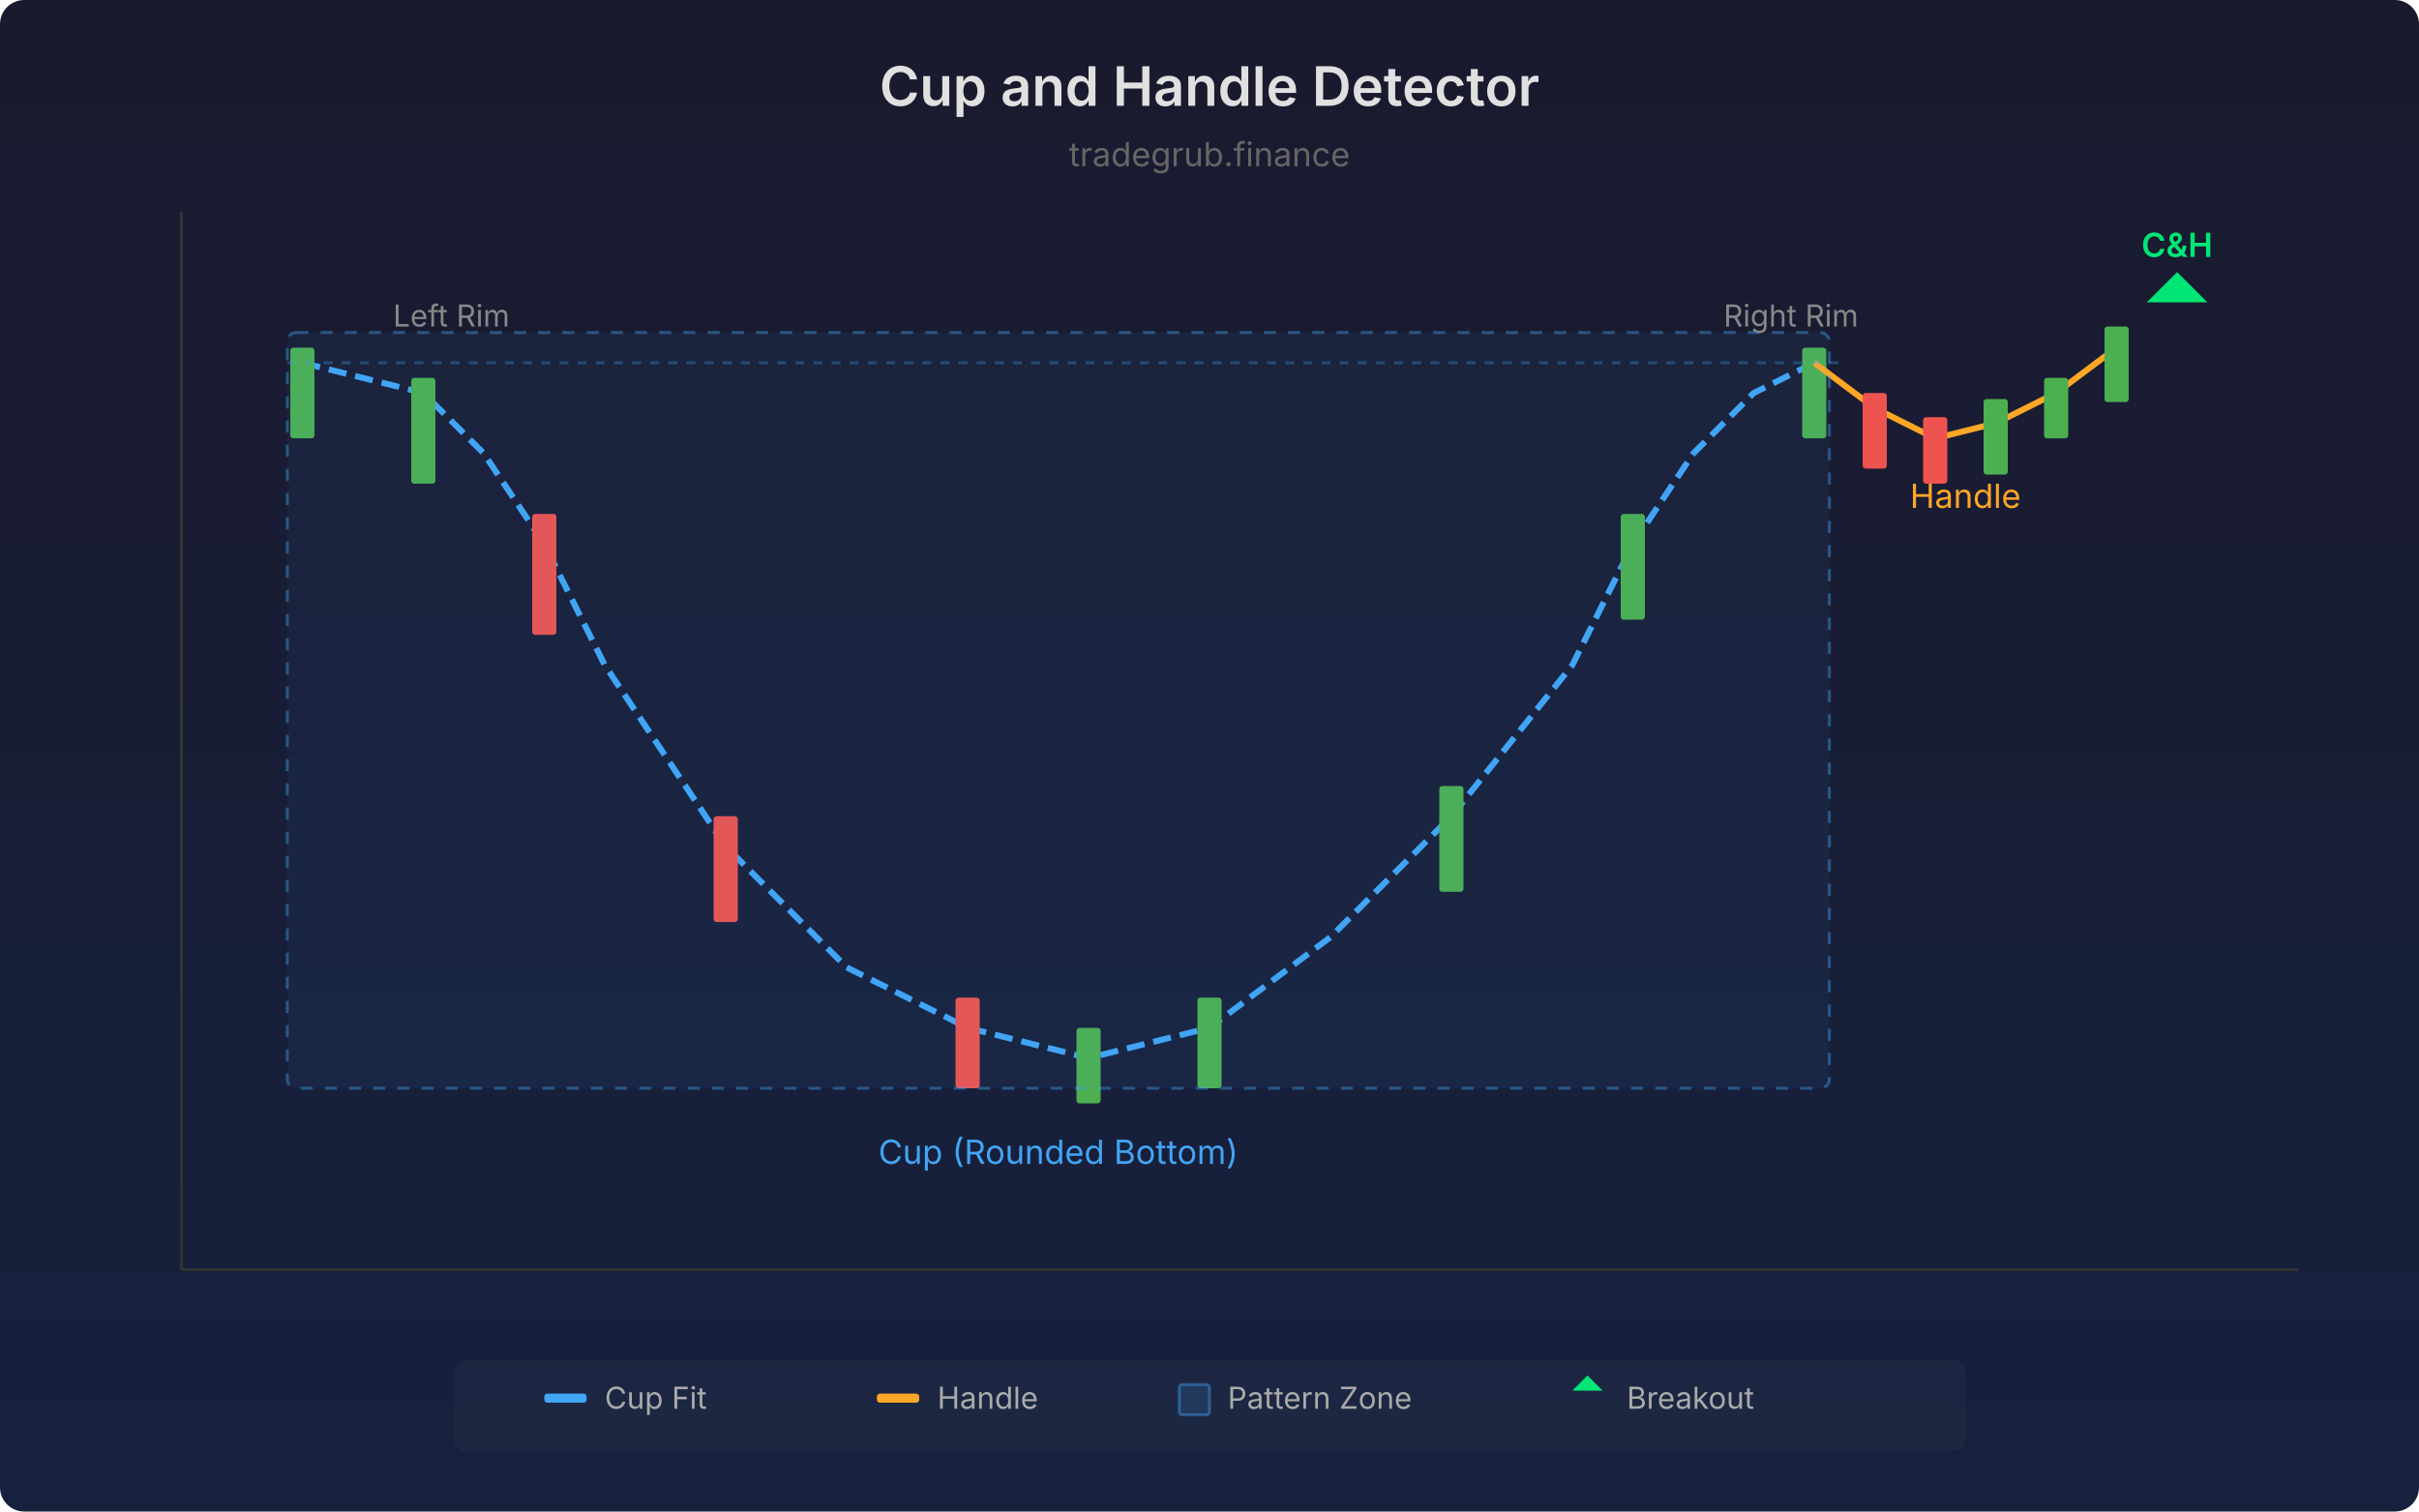
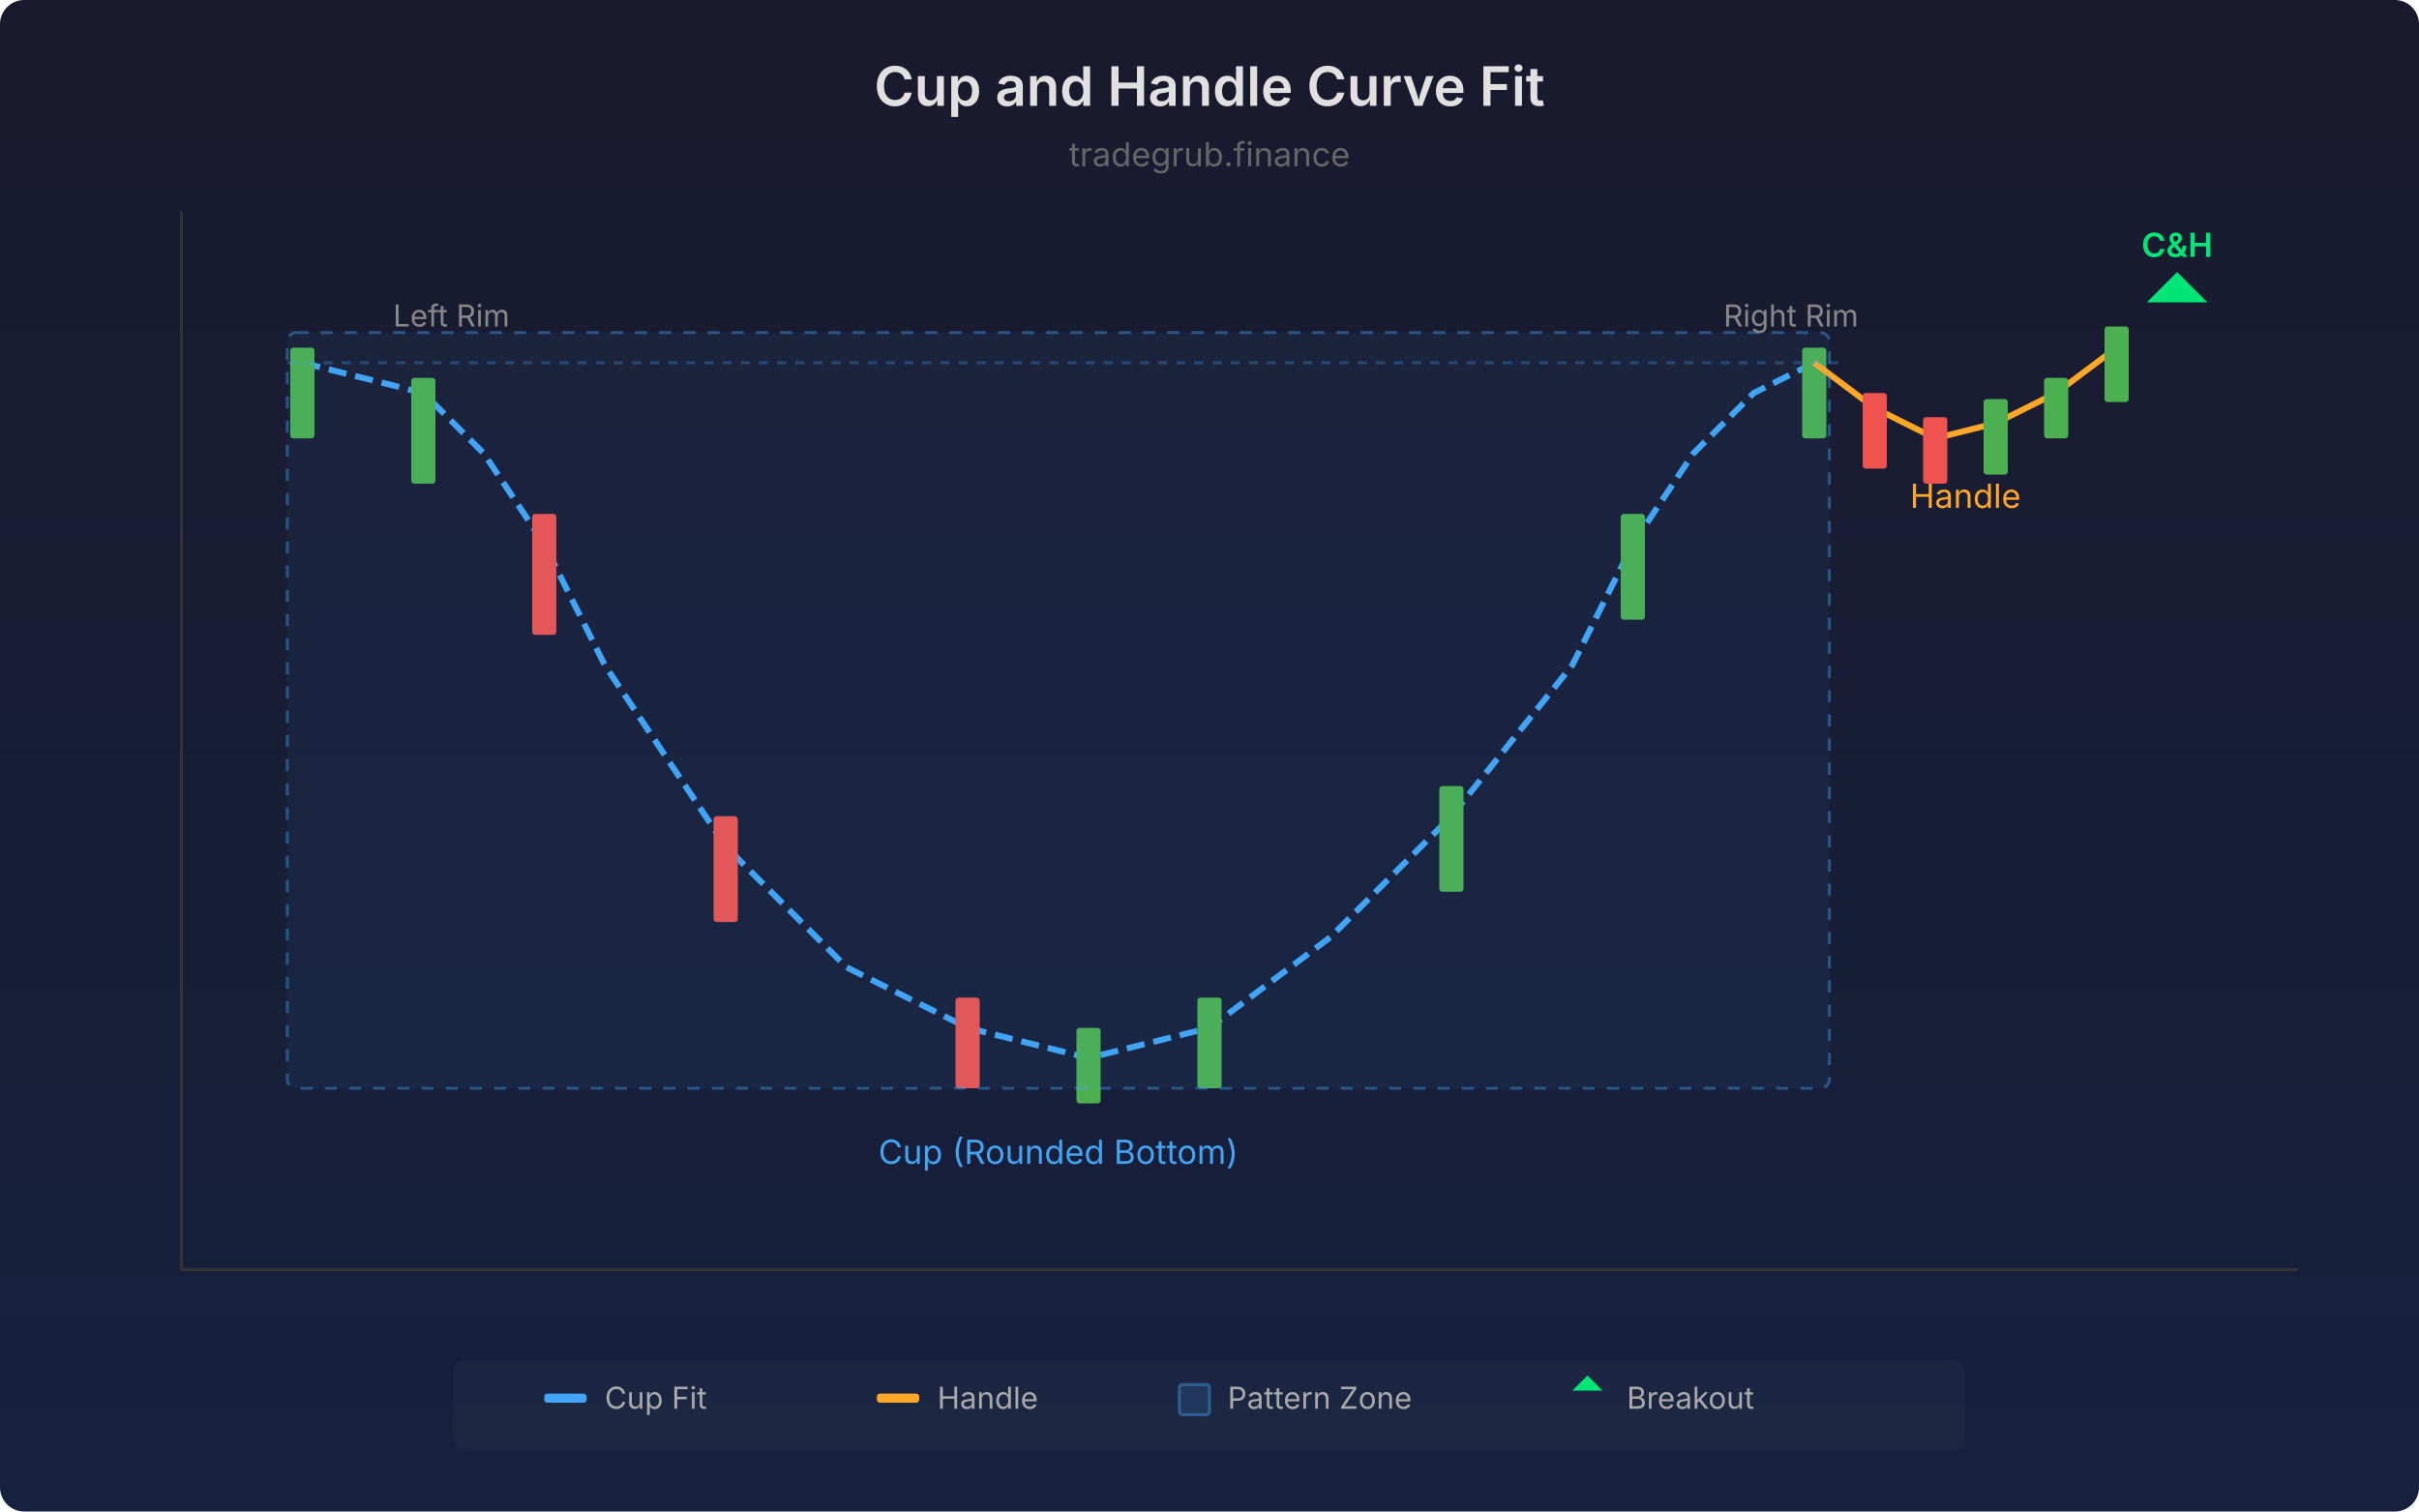
<svg xmlns="http://www.w3.org/2000/svg" viewBox="0 0 800 500">
  <defs>
    <linearGradient id="bg" x1="0" y1="0" x2="0" y2="1">
      <stop offset="0%" stop-color="#1a1a2e" />
      <stop offset="100%" stop-color="#16213e" />
    </linearGradient>
  </defs>
  <rect width="800" height="500" fill="url(#bg)" rx="8" />
-   <text x="400" y="35" text-anchor="middle" fill="#e0e0e0" font-family="Inter,sans-serif" font-size="18" font-weight="600">Cup and Handle Detector</text>
+   <text x="400" y="35" text-anchor="middle" fill="#e0e0e0" font-family="Inter,sans-serif" font-size="18" font-weight="600">Cup and Handle Curve Fit</text>
  <text x="400" y="55" text-anchor="middle" fill="#666" font-family="Inter,sans-serif" font-size="11">tradegrub.finance</text>
  <line x1="60" y1="70" x2="60" y2="420" stroke="#333" stroke-width="1" />
  <line x1="60" y1="420" x2="760" y2="420" stroke="#333" stroke-width="1" />
  <path d="M100,120 L140,130 L160,150 L180,180 L200,220 L240,280 L280,320 L320,340 L360,350 L400,340 L440,310 L480,270 L520,220 L540,180 L560,150 L580,130 L600,120" fill="none" stroke="#42A5F5" stroke-width="2" stroke-dasharray="6,3" />
  <rect x="96" y="115" width="8" height="30" fill="#4CAF50" rx="1" />
  <rect x="136" y="125" width="8" height="35" fill="#4CAF50" rx="1" />
  <rect x="176" y="170" width="8" height="40" fill="#ef5350" rx="1" />
  <rect x="236" y="270" width="8" height="35" fill="#ef5350" rx="1" />
  <rect x="316" y="330" width="8" height="30" fill="#ef5350" rx="1" />
  <rect x="356" y="340" width="8" height="25" fill="#4CAF50" rx="1" />
  <rect x="396" y="330" width="8" height="30" fill="#4CAF50" rx="1" />
  <rect x="476" y="260" width="8" height="35" fill="#4CAF50" rx="1" />
  <rect x="536" y="170" width="8" height="35" fill="#4CAF50" rx="1" />
  <rect x="596" y="115" width="8" height="30" fill="#4CAF50" rx="1" />
  <path d="M600,120 L620,135 L640,145 L660,140 L680,130 L700,115" fill="none" stroke="#FFA726" stroke-width="2" />
  <rect x="616" y="130" width="8" height="25" fill="#ef5350" rx="1" />
  <rect x="636" y="138" width="8" height="22" fill="#ef5350" rx="1" />
  <rect x="656" y="132" width="8" height="25" fill="#4CAF50" rx="1" />
  <rect x="676" y="125" width="8" height="20" fill="#4CAF50" rx="1" />
  <rect x="696" y="108" width="8" height="25" fill="#4CAF50" rx="1" />
  <rect x="95" y="110" width="510" height="250" fill="rgba(66,165,245,0.06)" stroke="rgba(66,165,245,0.4)" stroke-width="1" stroke-dasharray="4,4" rx="3" />
  <line x1="95" y1="120" x2="610" y2="120" stroke="rgba(66,165,245,0.3)" stroke-width="1" stroke-dasharray="3,3" />
  <polygon points="710,100 720,90 730,100" fill="#00e676" />
  <text x="720" y="85" text-anchor="middle" fill="#00e676" font-family="Inter,sans-serif" font-size="11" font-weight="600">C&amp;H</text>
  <text x="350" y="385" text-anchor="middle" fill="#42A5F5" font-family="Inter,sans-serif" font-size="11">Cup (Rounded Bottom)</text>
  <text x="650" y="168" text-anchor="middle" fill="#FFA726" font-family="Inter,sans-serif" font-size="11">Handle</text>
  <text x="130" y="108" fill="#888" font-family="Inter,sans-serif" font-size="10">Left Rim</text>
  <text x="570" y="108" fill="#888" font-family="Inter,sans-serif" font-size="10">Right Rim</text>
  <rect x="150" y="450" width="500" height="30" rx="4" fill="rgba(255,255,255,0.03)" />
  <rect x="180" y="461" width="14" height="3" fill="#42A5F5" rx="1" />
  <text x="200" y="466" fill="#aaa" font-family="Inter,sans-serif" font-size="10">Cup Fit</text>
  <rect x="290" y="461" width="14" height="3" fill="#FFA726" rx="1" />
  <text x="310" y="466" fill="#aaa" font-family="Inter,sans-serif" font-size="10">Handle</text>
  <rect x="390" y="458" width="10" height="10" fill="rgba(66,165,245,0.15)" stroke="rgba(66,165,245,0.4)" stroke-width="1" rx="1" />
  <text x="406" y="466" fill="#aaa" font-family="Inter,sans-serif" font-size="10">Pattern Zone</text>
  <polygon points="520,460 525,455 530,460" fill="#00e676" />
  <text x="538" y="466" fill="#aaa" font-family="Inter,sans-serif" font-size="10">Breakout</text>
</svg>
